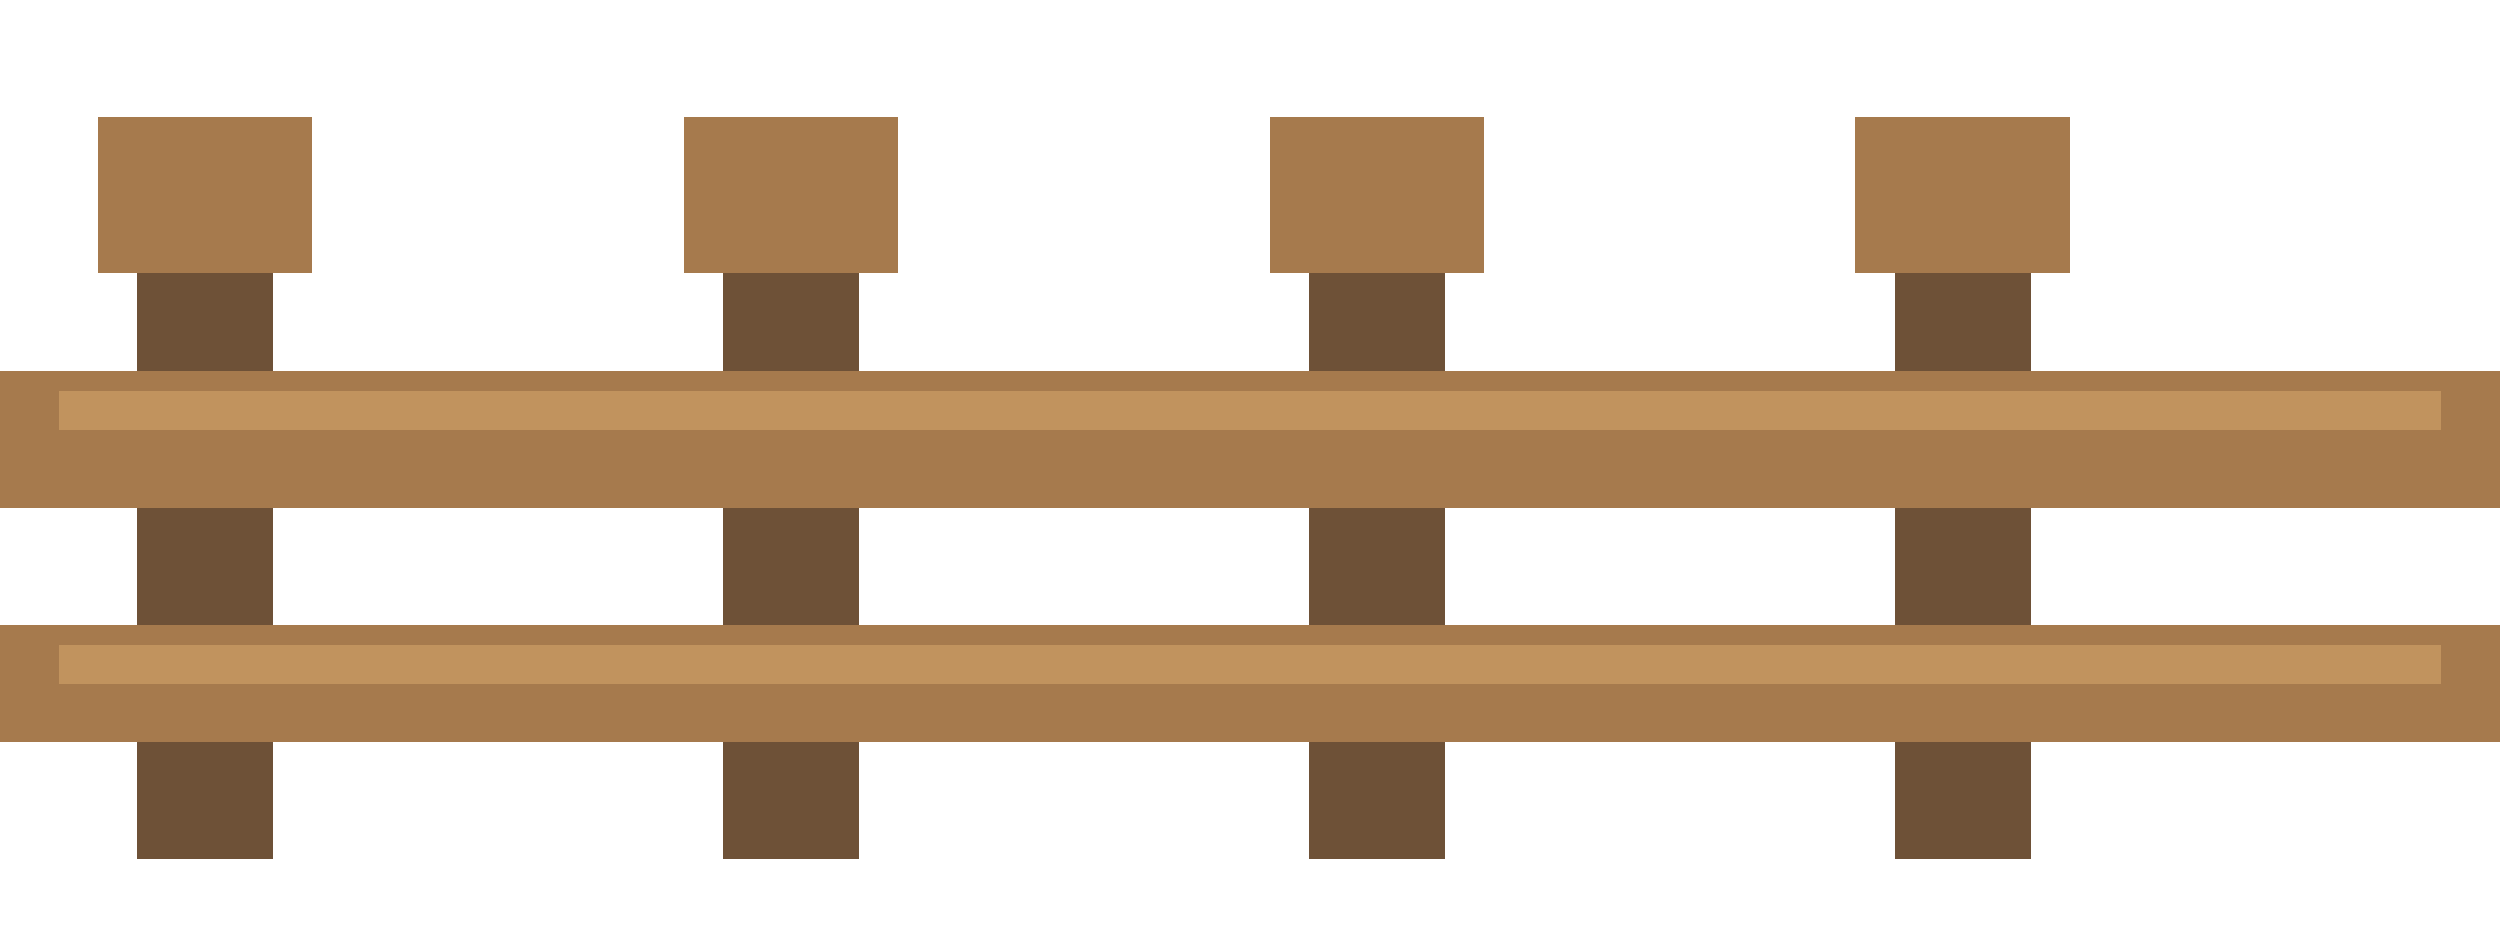
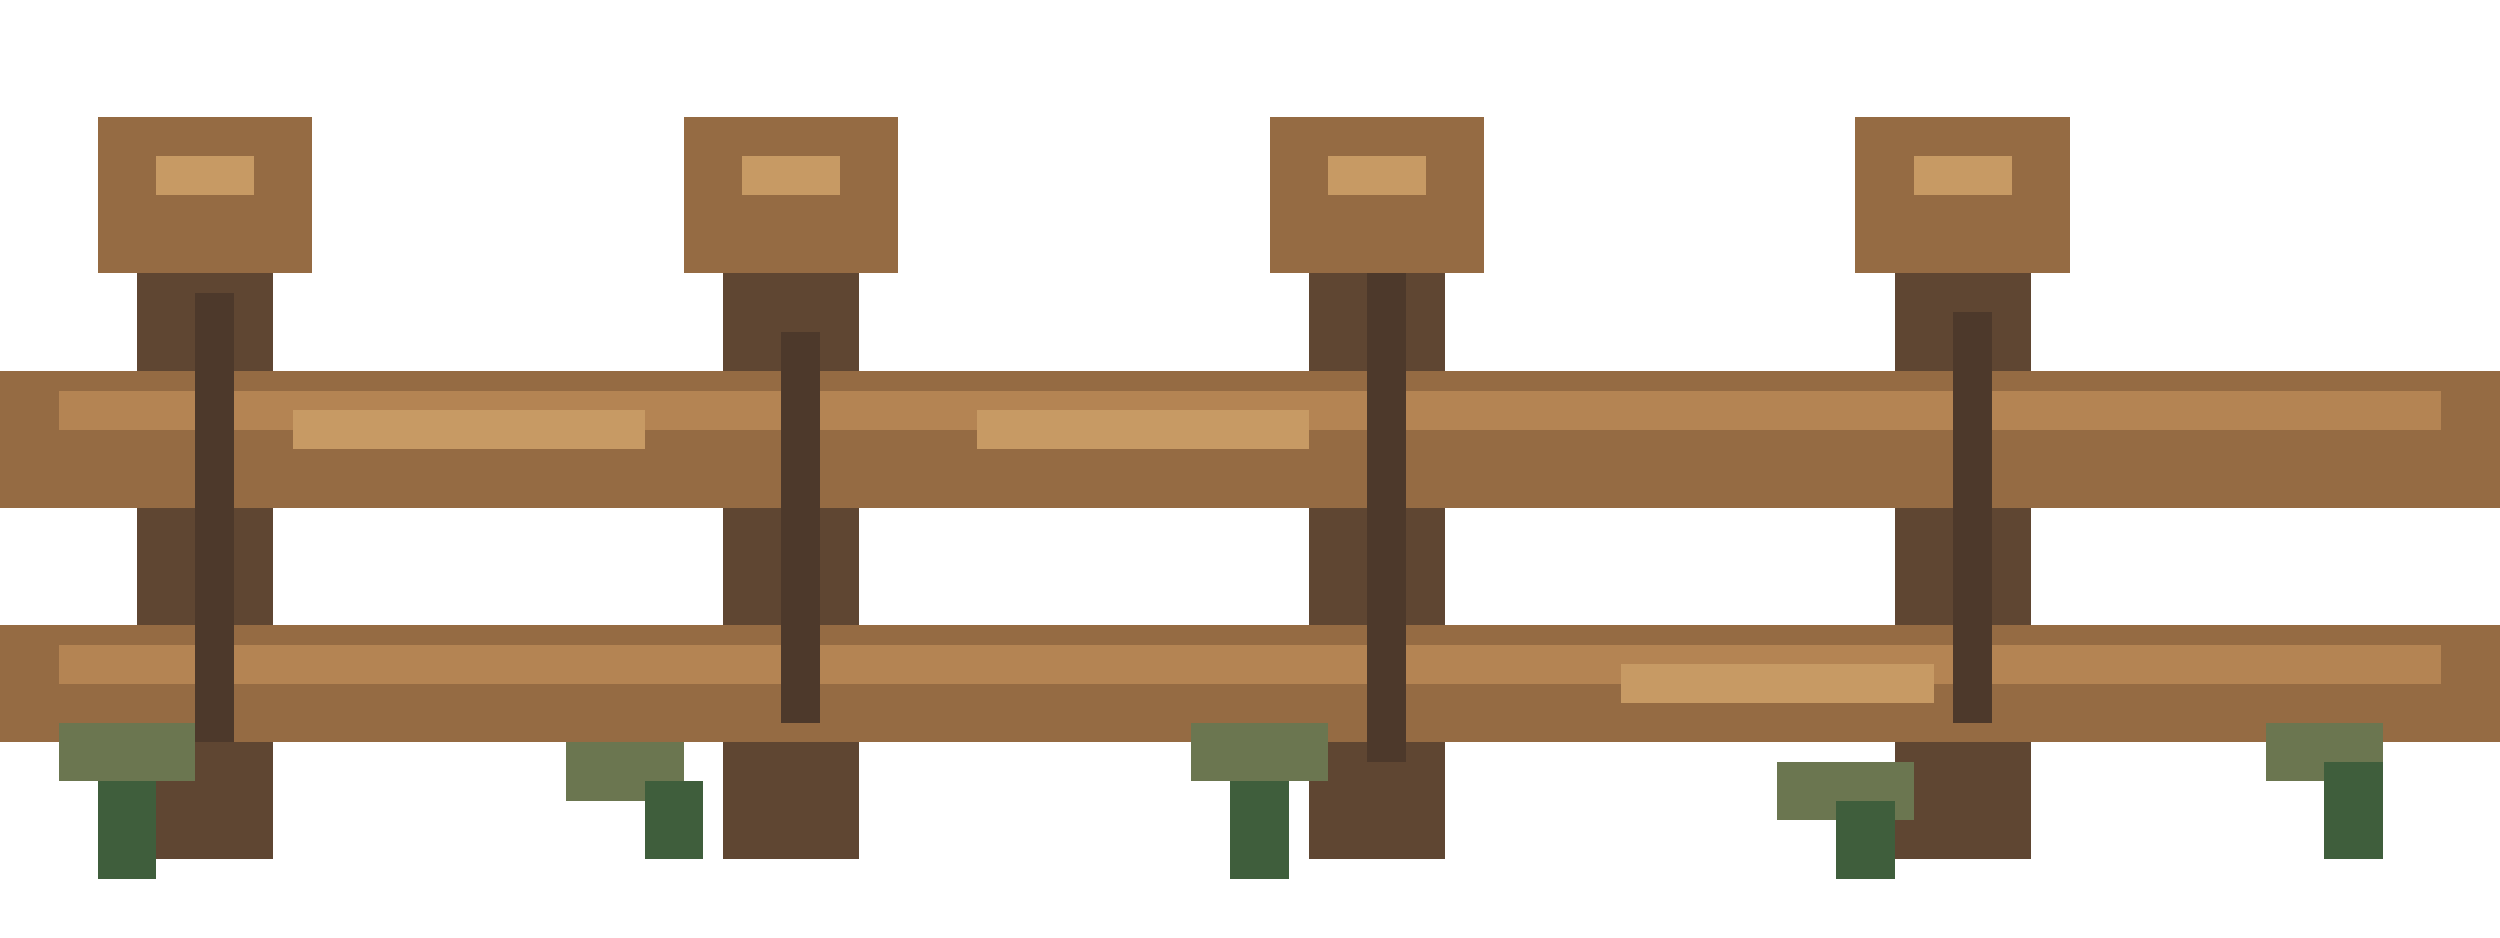
<svg xmlns="http://www.w3.org/2000/svg" width="128" height="48" viewBox="0 0 128 48" shape-rendering="crispEdges">
  <rect width="128" height="48" fill="none" />
-   <g fill="#6e5137">
+   <g fill="#5f4632">
    <rect x="7" y="10" width="7" height="34" />
    <rect x="37" y="10" width="7" height="34" />
    <rect x="67" y="10" width="7" height="34" />
    <rect x="97" y="10" width="7" height="34" />
  </g>
-   <g fill="#a67a4d">
+   <g fill="#956b43">
    <rect x="5" y="6" width="11" height="8" />
    <rect x="35" y="6" width="11" height="8" />
    <rect x="65" y="6" width="11" height="8" />
    <rect x="95" y="6" width="11" height="8" />
    <rect x="0" y="19" width="128" height="7" />
    <rect x="0" y="32" width="128" height="6" />
  </g>
-   <g fill="#c1935e">
+   <g fill="#b48453">
    <rect x="3" y="20" width="122" height="2" />
    <rect x="3" y="33" width="122" height="2" />
  </g>
+   <g fill="#4d392b">
+     <rect x="10" y="15" width="2" height="23" />
+     <rect x="40" y="17" width="2" height="20" />
+     <rect x="70" y="14" width="2" height="25" />
+     <rect x="100" y="16" width="2" height="21" />
+   </g>
+   <g fill="#c79a64">
+     <rect x="8" y="8" width="5" height="2" />
+     <rect x="38" y="8" width="5" height="2" />
+     <rect x="68" y="8" width="5" height="2" />
+     <rect x="98" y="8" width="5" height="2" />
+     <rect x="15" y="21" width="18" height="2" />
+     <rect x="50" y="21" width="17" height="2" />
+     <rect x="83" y="34" width="16" height="2" />
+   </g>
+   <g fill="#6b7650">
+     <rect x="3" y="37" width="7" height="3" />
+     <rect x="29" y="38" width="6" height="3" />
+     <rect x="61" y="37" width="7" height="3" />
+     <rect x="91" y="39" width="7" height="3" />
+     <rect x="116" y="37" width="6" height="3" />
+   </g>
+   <g fill="#3f5e3c">
+     <rect x="5" y="40" width="3" height="5" />
+     <rect x="33" y="40" width="3" height="4" />
+     <rect x="63" y="40" width="3" height="5" />
+     <rect x="94" y="41" width="3" height="4" />
+     <rect x="119" y="39" width="3" height="5" />
+   </g>
</svg>
